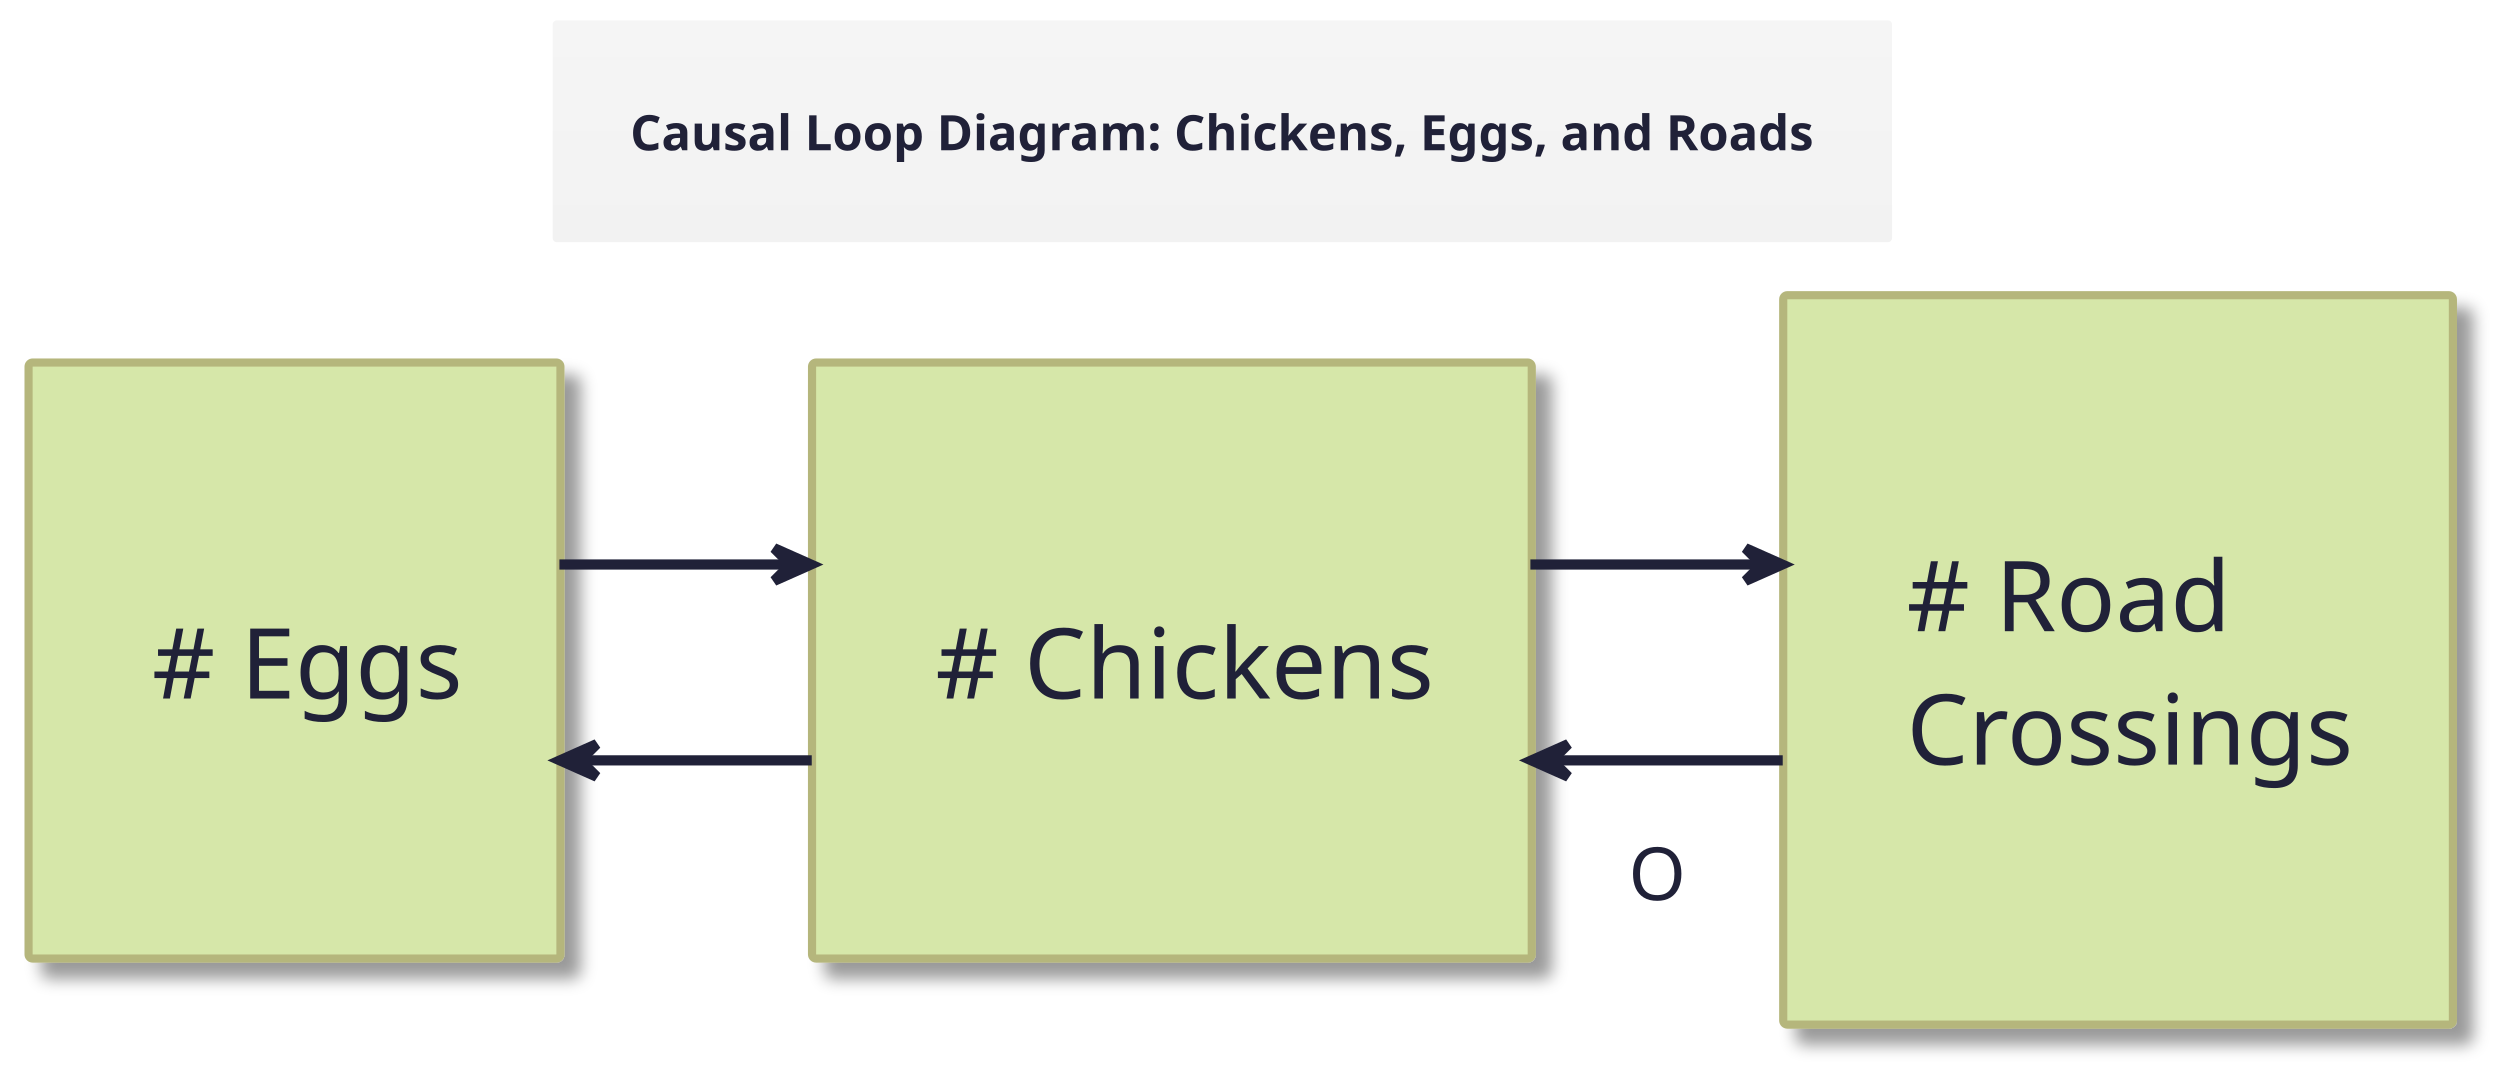
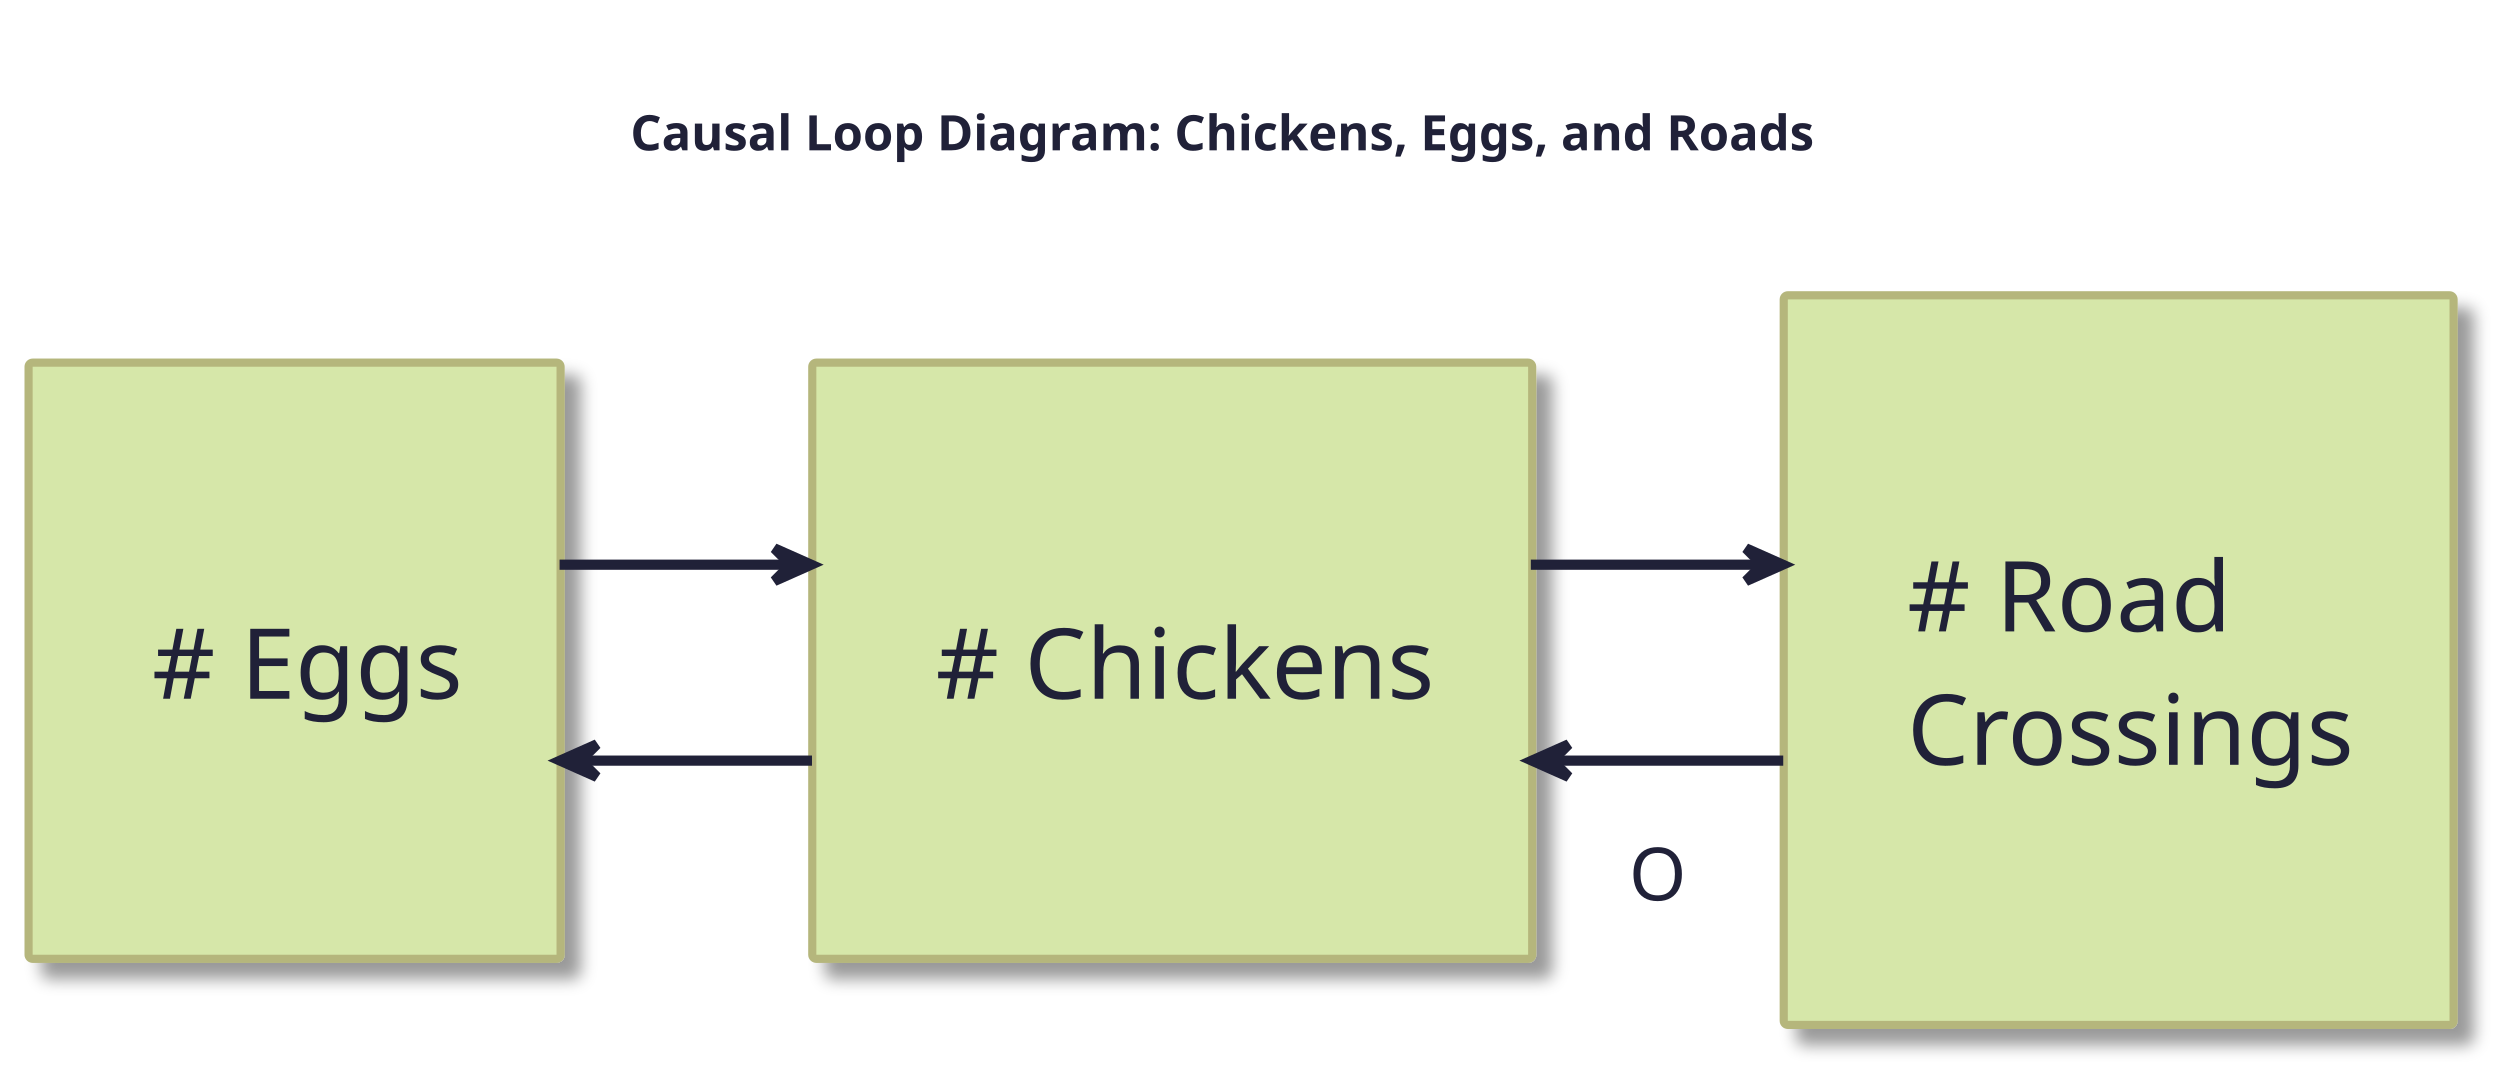
- <svg xmlns="http://www.w3.org/2000/svg" contentStyleType="text/css" height="301.354px" preserveAspectRatio="none" style="width:702px;height:301px;" version="1.1" viewBox="0 0 702 301" width="702.396px" zoomAndPan="magnify">
+ <svg xmlns="http://www.w3.org/2000/svg" contentStyleType="text/css" height="273.958px" preserveAspectRatio="none" style="width:638px;height:273px;background:#FFFFFF;" version="1.1" viewBox="0 0 638 273" width="638.542px" zoomAndPan="magnify">
  <defs>
-     <linearGradient id="gx1dc4kgxg3jq0" x1="50%" x2="50%" y1="0%" y2="100%">
-       <stop offset="0%" stop-color="#F5F5F5" />
-       <stop offset="100%" stop-color="#F2F2F2" />
-     </linearGradient>
-     <filter height="300%" id="fx1dc4kgxg3jq" width="300%" x="-1" y="-1">
-       <feGaussianBlur result="blurOut" stdDeviation="2.292" />
+     <filter height="300%" id="f8d039fjsekv8" width="300%" x="-1" y="-1">
+       <feGaussianBlur result="blurOut" stdDeviation="2.083" />
      <feColorMatrix in="blurOut" result="blurOut2" type="matrix" values="0 0 0 0 0 0 0 0 0 0 0 0 0 0 0 0 0 0 .4 0" />
-       <feOffset dx="4.583" dy="4.583" in="blurOut2" result="blurOut3" />
+       <feOffset dx="4.167" dy="4.167" in="blurOut2" result="blurOut3" />
      <feBlend in="SourceGraphic" in2="blurOut3" mode="normal" />
    </filter>
  </defs>
  <g>
-     <rect fill="url(#gx1dc4kgxg3jq0)" height="62.269" id="_title" rx="1.146" ry="1.146" style="stroke:url(#gx1dc4kgxg3jq0);stroke-width:0.0;" width="376.088" x="155.197" y="5.729" />
-     <text fill="#202138" font-family="Verdana" font-size="13.75" font-weight="bold" lengthAdjust="spacing" textLength="332.546" x="176.968" y="42.199">Causal Loop Diagram: Chickens, Eggs, and Roads</text>
+     <text fill="#202138" font-family="Verdana" font-size="12.5" font-weight="bold" lengthAdjust="spacing" textLength="302.315" x="160.88" y="38.363">Causal Loop Diagram: Chickens, Eggs, and Roads</text>
    <g id="elem_eggs">
-       <rect fill="#D6E7A9" filter="url(#fx1dc4kgxg3jq)" height="167.365" rx="1.146" ry="1.146" style="stroke:#B5B67C;stroke-width:2.292;" width="149.352" x="8.021" y="101.8" />
-       <text fill="#202138" font-family="Verdana" font-size="27.5" lengthAdjust="spacing" textLength="7.15" x="35.521" y="158.698"> </text>
-       <text fill="#202138" font-family="Verdana" font-size="27.5" lengthAdjust="spacing" textLength="7.15" x="35.521" y="196.153"> </text>
-       <text fill="#202138" font-family="Verdana" font-size="27.5" lengthAdjust="spacing" textLength="17.765" x="42.671" y="196.153">#</text>
-       <text fill="#202138" font-family="Verdana" font-size="27.5" lengthAdjust="spacing" textLength="7.15" x="60.436" y="196.153"> </text>
-       <text fill="#202138" font-family="Verdana" font-size="27.5" lengthAdjust="spacing" textLength="62.287" x="67.586" y="196.153">Eggs</text>
-       <text fill="#202138" font-family="Verdana" font-size="27.5" lengthAdjust="spacing" textLength="7.15" x="35.521" y="233.608"> </text>
+       <rect fill="#D6E7A9" filter="url(#f8d039fjsekv8)" height="152.15" rx="1.042" ry="1.042" style="stroke:#B5B67C;stroke-width:2.083;" width="135.775" x="7.292" y="92.546" />
+       <text fill="#202138" font-family="Verdana" font-size="25" lengthAdjust="spacing" textLength="6.5" x="32.292" y="144.271"> </text>
+       <text fill="#202138" font-family="Verdana" font-size="25" lengthAdjust="spacing" textLength="6.5" x="32.292" y="178.321"> </text>
+       <text fill="#202138" font-family="Verdana" font-size="25" lengthAdjust="spacing" textLength="16.15" x="38.792" y="178.321">#</text>
+       <text fill="#202138" font-family="Verdana" font-size="25" lengthAdjust="spacing" textLength="6.5" x="54.942" y="178.321"> </text>
+       <text fill="#202138" font-family="Verdana" font-size="25" lengthAdjust="spacing" textLength="56.625" x="61.442" y="178.321">Eggs</text>
+       <text fill="#202138" font-family="Verdana" font-size="25" lengthAdjust="spacing" textLength="6.5" x="32.292" y="212.371"> </text>
    </g>
    <g id="elem_chickens">
-       <rect fill="#D6E7A9" filter="url(#fx1dc4kgxg3jq)" height="167.365" rx="1.146" ry="1.146" style="stroke:#B5B67C;stroke-width:2.292;" width="202.097" x="228.021" y="101.8" />
-       <text fill="#202138" font-family="Verdana" font-size="27.5" lengthAdjust="spacing" textLength="7.15" x="255.521" y="158.698"> </text>
-       <text fill="#202138" font-family="Verdana" font-size="27.5" lengthAdjust="spacing" textLength="7.15" x="255.521" y="196.153"> </text>
-       <text fill="#202138" font-family="Verdana" font-size="27.5" lengthAdjust="spacing" textLength="17.765" x="262.671" y="196.153">#</text>
-       <text fill="#202138" font-family="Verdana" font-size="27.5" lengthAdjust="spacing" textLength="7.15" x="280.436" y="196.153"> </text>
-       <text fill="#202138" font-family="Verdana" font-size="27.5" lengthAdjust="spacing" textLength="115.032" x="287.586" y="196.153">Chickens</text>
-       <text fill="#202138" font-family="Verdana" font-size="27.5" lengthAdjust="spacing" textLength="7.15" x="255.521" y="233.608"> </text>
+       <rect fill="#D6E7A9" filter="url(#f8d039fjsekv8)" height="152.15" rx="1.042" ry="1.042" style="stroke:#B5B67C;stroke-width:2.083;" width="183.725" x="207.292" y="92.546" />
+       <text fill="#202138" font-family="Verdana" font-size="25" lengthAdjust="spacing" textLength="6.5" x="232.292" y="144.271"> </text>
+       <text fill="#202138" font-family="Verdana" font-size="25" lengthAdjust="spacing" textLength="6.5" x="232.292" y="178.321"> </text>
+       <text fill="#202138" font-family="Verdana" font-size="25" lengthAdjust="spacing" textLength="16.15" x="238.792" y="178.321">#</text>
+       <text fill="#202138" font-family="Verdana" font-size="25" lengthAdjust="spacing" textLength="6.5" x="254.942" y="178.321"> </text>
+       <text fill="#202138" font-family="Verdana" font-size="25" lengthAdjust="spacing" textLength="104.575" x="261.442" y="178.321">Chickens</text>
+       <text fill="#202138" font-family="Verdana" font-size="25" lengthAdjust="spacing" textLength="6.5" x="232.292" y="212.371"> </text>
    </g>
    <g id="elem_roadCrossings">
-       <rect fill="#D6E7A9" filter="url(#fx1dc4kgxg3jq)" height="204.82" rx="1.146" ry="1.146" style="stroke:#B5B67C;stroke-width:2.292;" width="188.045" x="500.729" y="82.894" />
-       <text fill="#202138" font-family="Verdana" font-size="27.5" lengthAdjust="spacing" textLength="7.15" x="528.229" y="139.792"> </text>
-       <text fill="#202138" font-family="Verdana" font-size="27.5" lengthAdjust="spacing" textLength="7.15" x="528.229" y="177.247"> </text>
-       <text fill="#202138" font-family="Verdana" font-size="27.5" lengthAdjust="spacing" textLength="17.765" x="535.379" y="177.247">#</text>
-       <text fill="#202138" font-family="Verdana" font-size="27.5" lengthAdjust="spacing" textLength="7.15" x="553.144" y="177.247"> </text>
-       <text fill="#202138" font-family="Verdana" font-size="27.5" lengthAdjust="spacing" textLength="66.082" x="560.294" y="177.247">Road</text>
-       <text fill="#202138" font-family="Verdana" font-size="27.5" lengthAdjust="spacing" textLength="7.15" x="528.229" y="214.702"> </text>
-       <text fill="#202138" font-family="Verdana" font-size="27.5" lengthAdjust="spacing" textLength="125.895" x="535.379" y="214.702">Crossings</text>
-       <text fill="#202138" font-family="Verdana" font-size="27.5" lengthAdjust="spacing" textLength="7.15" x="528.229" y="252.156"> </text>
+       <rect fill="#D6E7A9" filter="url(#f8d039fjsekv8)" height="186.2" rx="1.042" ry="1.042" style="stroke:#B5B67C;stroke-width:2.083;" width="170.95" x="455.208" y="75.359" />
+       <text fill="#202138" font-family="Verdana" font-size="25" lengthAdjust="spacing" textLength="6.5" x="480.208" y="127.083"> </text>
+       <text fill="#202138" font-family="Verdana" font-size="25" lengthAdjust="spacing" textLength="6.5" x="480.208" y="161.133"> </text>
+       <text fill="#202138" font-family="Verdana" font-size="25" lengthAdjust="spacing" textLength="16.15" x="486.708" y="161.133">#</text>
+       <text fill="#202138" font-family="Verdana" font-size="25" lengthAdjust="spacing" textLength="6.5" x="502.858" y="161.133"> </text>
+       <text fill="#202138" font-family="Verdana" font-size="25" lengthAdjust="spacing" textLength="60.075" x="509.358" y="161.133">Road</text>
+       <text fill="#202138" font-family="Verdana" font-size="25" lengthAdjust="spacing" textLength="6.5" x="480.208" y="195.183"> </text>
+       <text fill="#202138" font-family="Verdana" font-size="25" lengthAdjust="spacing" textLength="114.45" x="486.708" y="195.183">Crossings</text>
+       <text fill="#202138" font-family="Verdana" font-size="25" lengthAdjust="spacing" textLength="6.5" x="480.208" y="229.233"> </text>
    </g>
    <g id="link_eggs_chickens">
-       <path d="M157.082,158.519 C179.311,158.519 197.186,158.519 220.825,158.519 " fill="none" id="eggs-to-chickens" style="stroke:#202138;stroke-width:2.865;" />
-       <polygon fill="#202138" points="227.7,158.519,217.387,153.936,221.971,158.519,217.387,163.103,227.7,158.519" style="stroke:#202138;stroke-width:2.865;" />
-       <text fill="#202138" font-family="Verdana" font-size="20.625" lengthAdjust="spacing" textLength="5.362" x="199.833" y="197.755"> </text>
+       <path d="M142.802,144.108 C163.01,144.108 179.26,144.108 200.75,144.108 " fill="none" id="eggs-to-chickens" style="stroke:#202138;stroke-width:2.604;" />
+       <polygon fill="#202138" points="207,144.108,197.625,139.942,201.792,144.108,197.625,148.275,207,144.108" style="stroke:#202138;stroke-width:2.604;" />
+       <text fill="#202138" font-family="Verdana" font-size="18.75" lengthAdjust="spacing" textLength="4.875" x="181.667" y="179.777"> </text>
    </g>
    <g id="link_chickens_eggs">
-       <path d="M227.941,213.519 C204.291,213.519 186.381,213.519 164.106,213.519 " fill="none" id="chickens-to-eggs" style="stroke:#202138;stroke-width:2.865;" />
-       <polygon fill="#202138" points="157.231,213.519,167.544,218.103,162.96,213.519,167.544,208.936,157.231,213.519" style="stroke:#202138;stroke-width:2.865;" />
-       <text fill="#202138" font-family="Verdana" font-size="20.625" lengthAdjust="spacing" textLength="5.362" x="180.56" y="252.755"> </text>
+       <path d="M207.219,194.108 C185.719,194.108 169.438,194.108 149.188,194.108 " fill="none" id="chickens-to-eggs" style="stroke:#202138;stroke-width:2.604;" />
+       <polygon fill="#202138" points="142.938,194.108,152.312,198.275,148.146,194.108,152.312,189.942,142.938,194.108" style="stroke:#202138;stroke-width:2.604;" />
+       <text fill="#202138" font-family="Verdana" font-size="18.75" lengthAdjust="spacing" textLength="4.875" x="164.146" y="229.777"> </text>
    </g>
    <g id="link_chickens_roadCrossings">
-       <path d="M429.733,158.519 C452.937,158.519 470.663,158.519 493.568,158.519 " fill="none" id="chickens-to-roadCrossings" style="stroke:#202138;stroke-width:2.865;" />
-       <polygon fill="#202138" points="500.443,158.519,490.13,153.936,494.714,158.519,490.13,163.103,500.443,158.519" style="stroke:#202138;stroke-width:2.865;" />
-       <text fill="#202138" font-family="Verdana" font-size="20.625" lengthAdjust="spacing" textLength="5.362" x="472.542" y="197.755"> </text>
+       <path d="M390.667,144.108 C411.76,144.108 427.875,144.108 448.698,144.108 " fill="none" id="chickens-to-roadCrossings" style="stroke:#202138;stroke-width:2.604;" />
+       <polygon fill="#202138" points="454.948,144.108,445.573,139.942,449.74,144.108,445.573,148.275,454.948,144.108" style="stroke:#202138;stroke-width:2.604;" />
+       <text fill="#202138" font-family="Verdana" font-size="18.75" lengthAdjust="spacing" textLength="4.875" x="429.583" y="179.777"> </text>
    </g>
    <g id="link_roadCrossings_chickens">
-       <path d="M500.592,213.519 C477.744,213.519 460.087,213.519 436.918,213.519 " fill="none" id="roadCrossings-to-chickens" style="stroke:#202138;stroke-width:2.865;" />
-       <polygon fill="#202138" points="430.043,213.519,440.355,218.103,435.772,213.519,440.355,208.936,430.043,213.519" style="stroke:#202138;stroke-width:2.865;" />
-       <text fill="#202138" font-family="Verdana" font-size="20.625" lengthAdjust="spacing" textLength="16.108" x="457.291" y="252.755">O</text>
+       <path d="M455.083,194.108 C434.312,194.108 418.26,194.108 397.198,194.108 " fill="none" id="roadCrossings-to-chickens" style="stroke:#202138;stroke-width:2.604;" />
+       <polygon fill="#202138" points="390.948,194.108,400.323,198.275,396.156,194.108,400.323,189.942,390.948,194.108" style="stroke:#202138;stroke-width:2.604;" />
+       <text fill="#202138" font-family="Verdana" font-size="18.75" lengthAdjust="spacing" textLength="14.644" x="415.719" y="229.777">O</text>
    </g>
  </g>
</svg>
